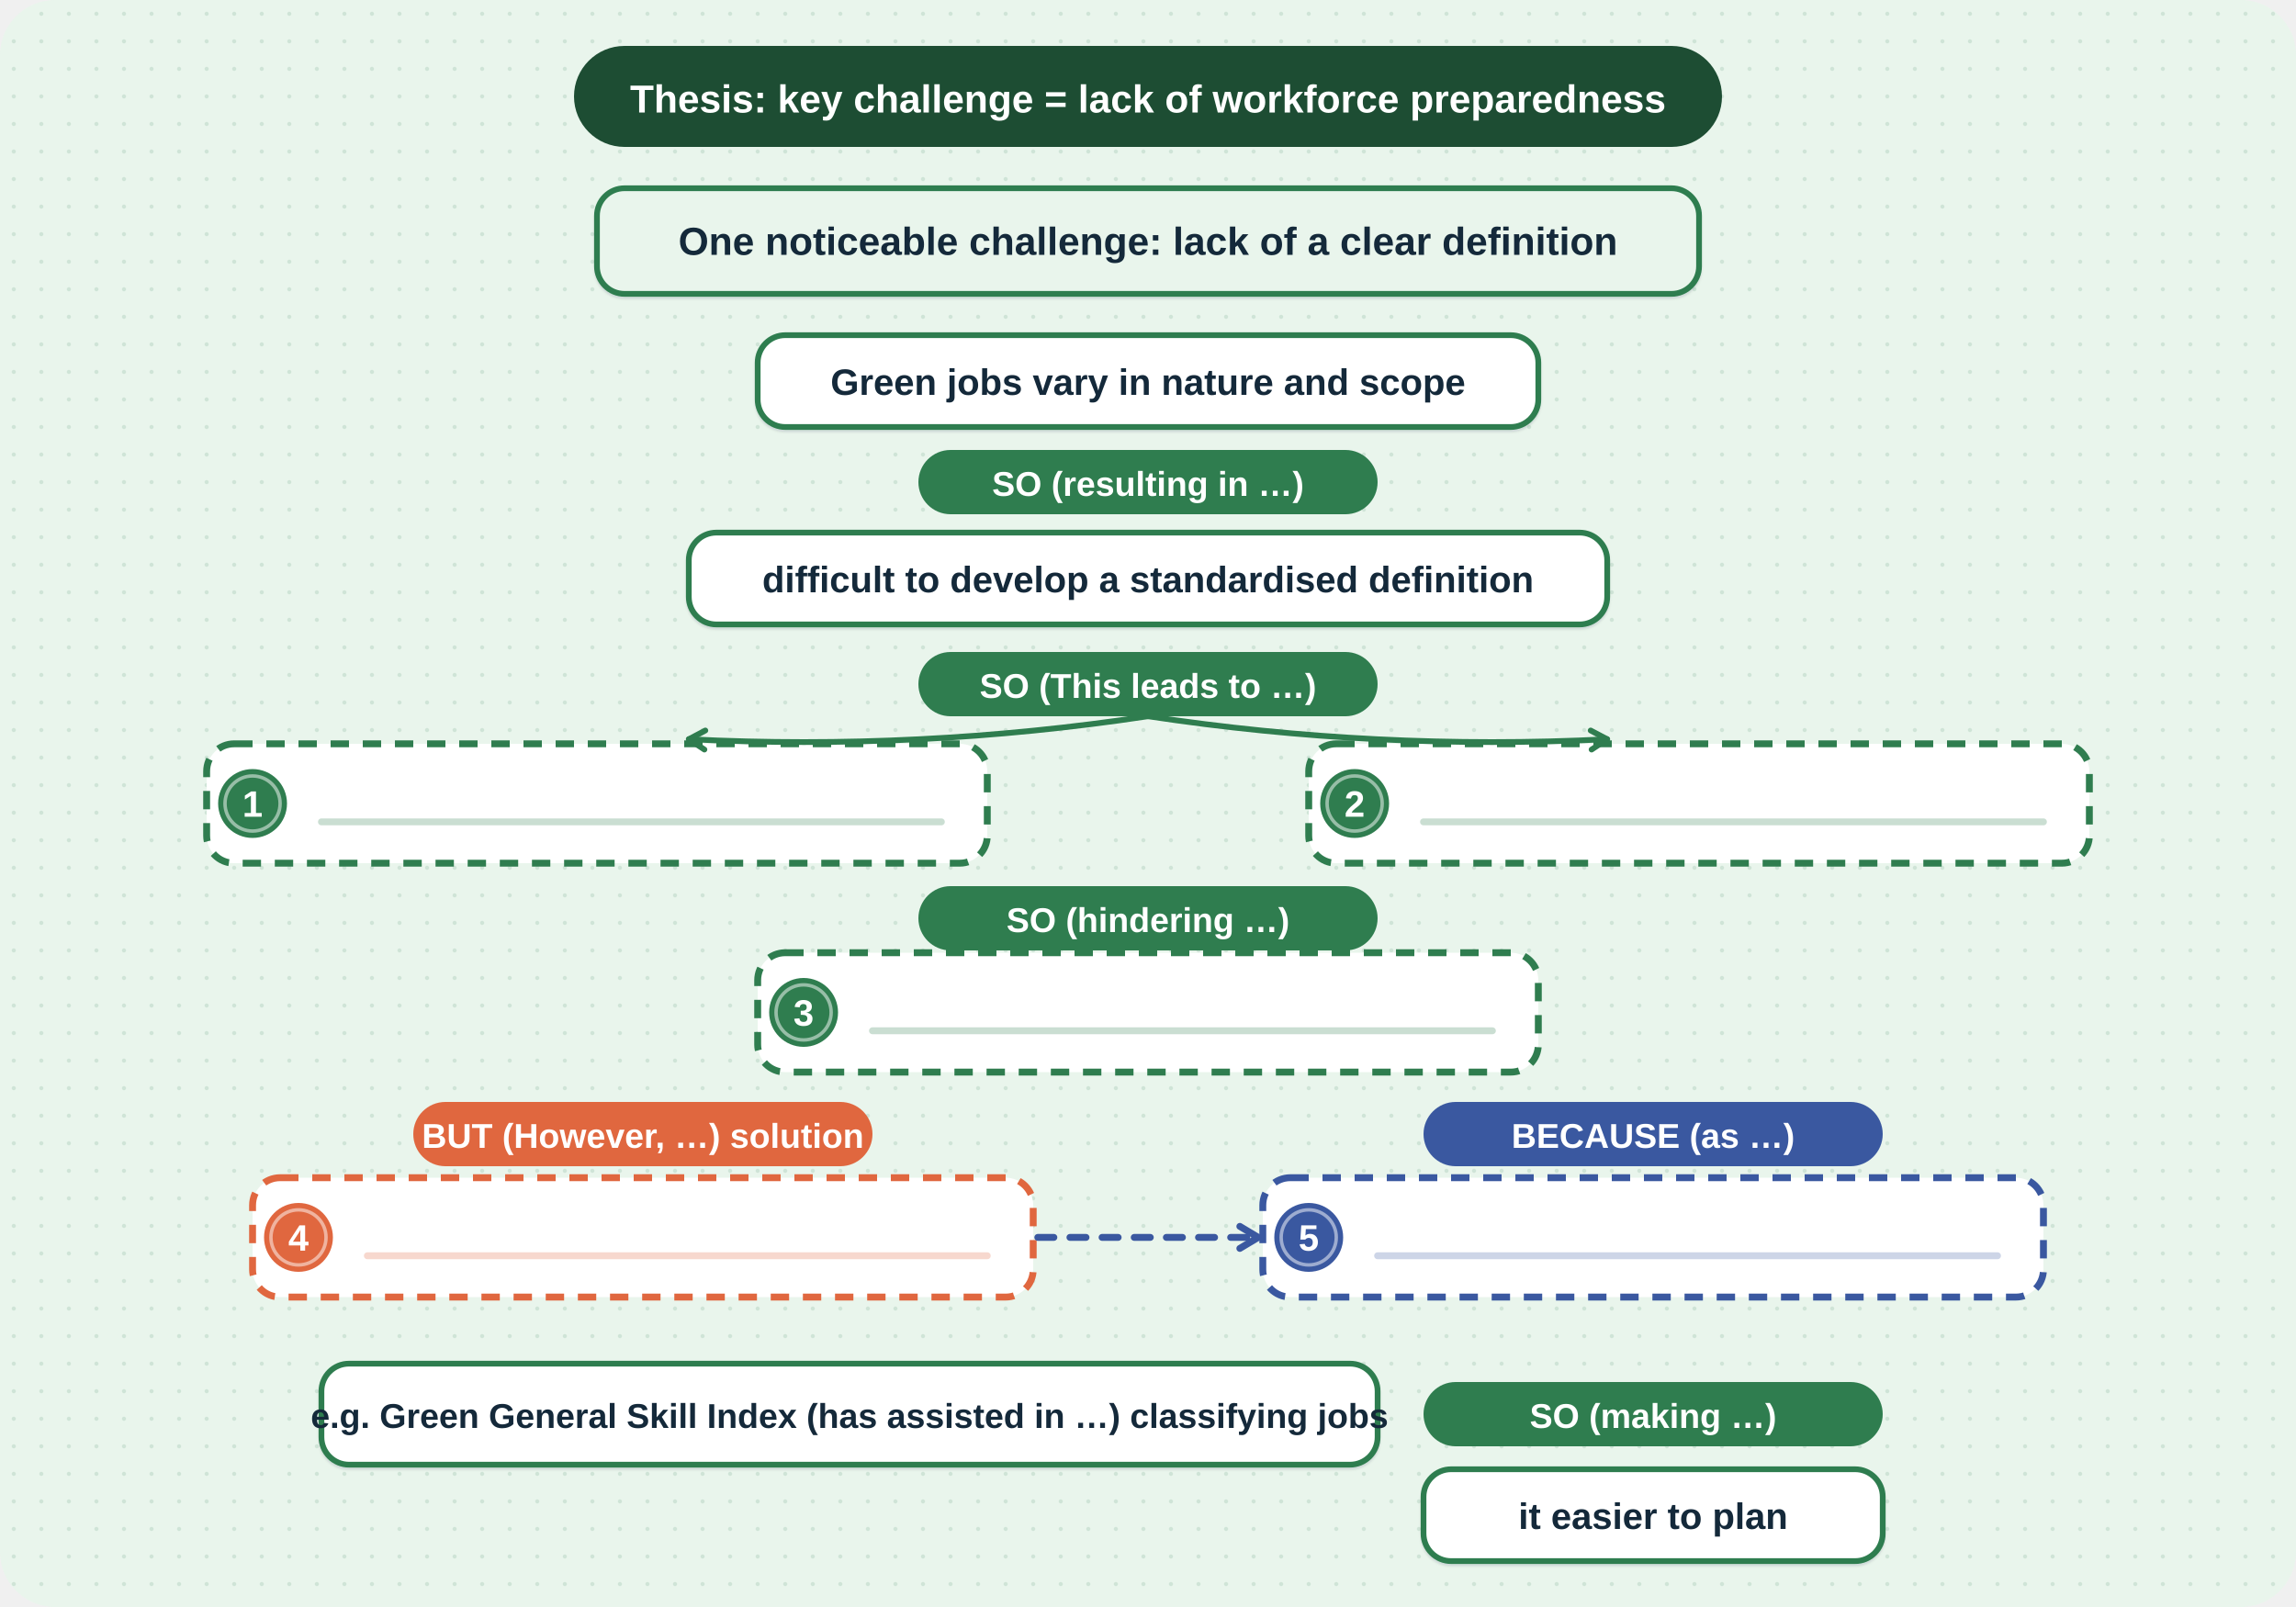
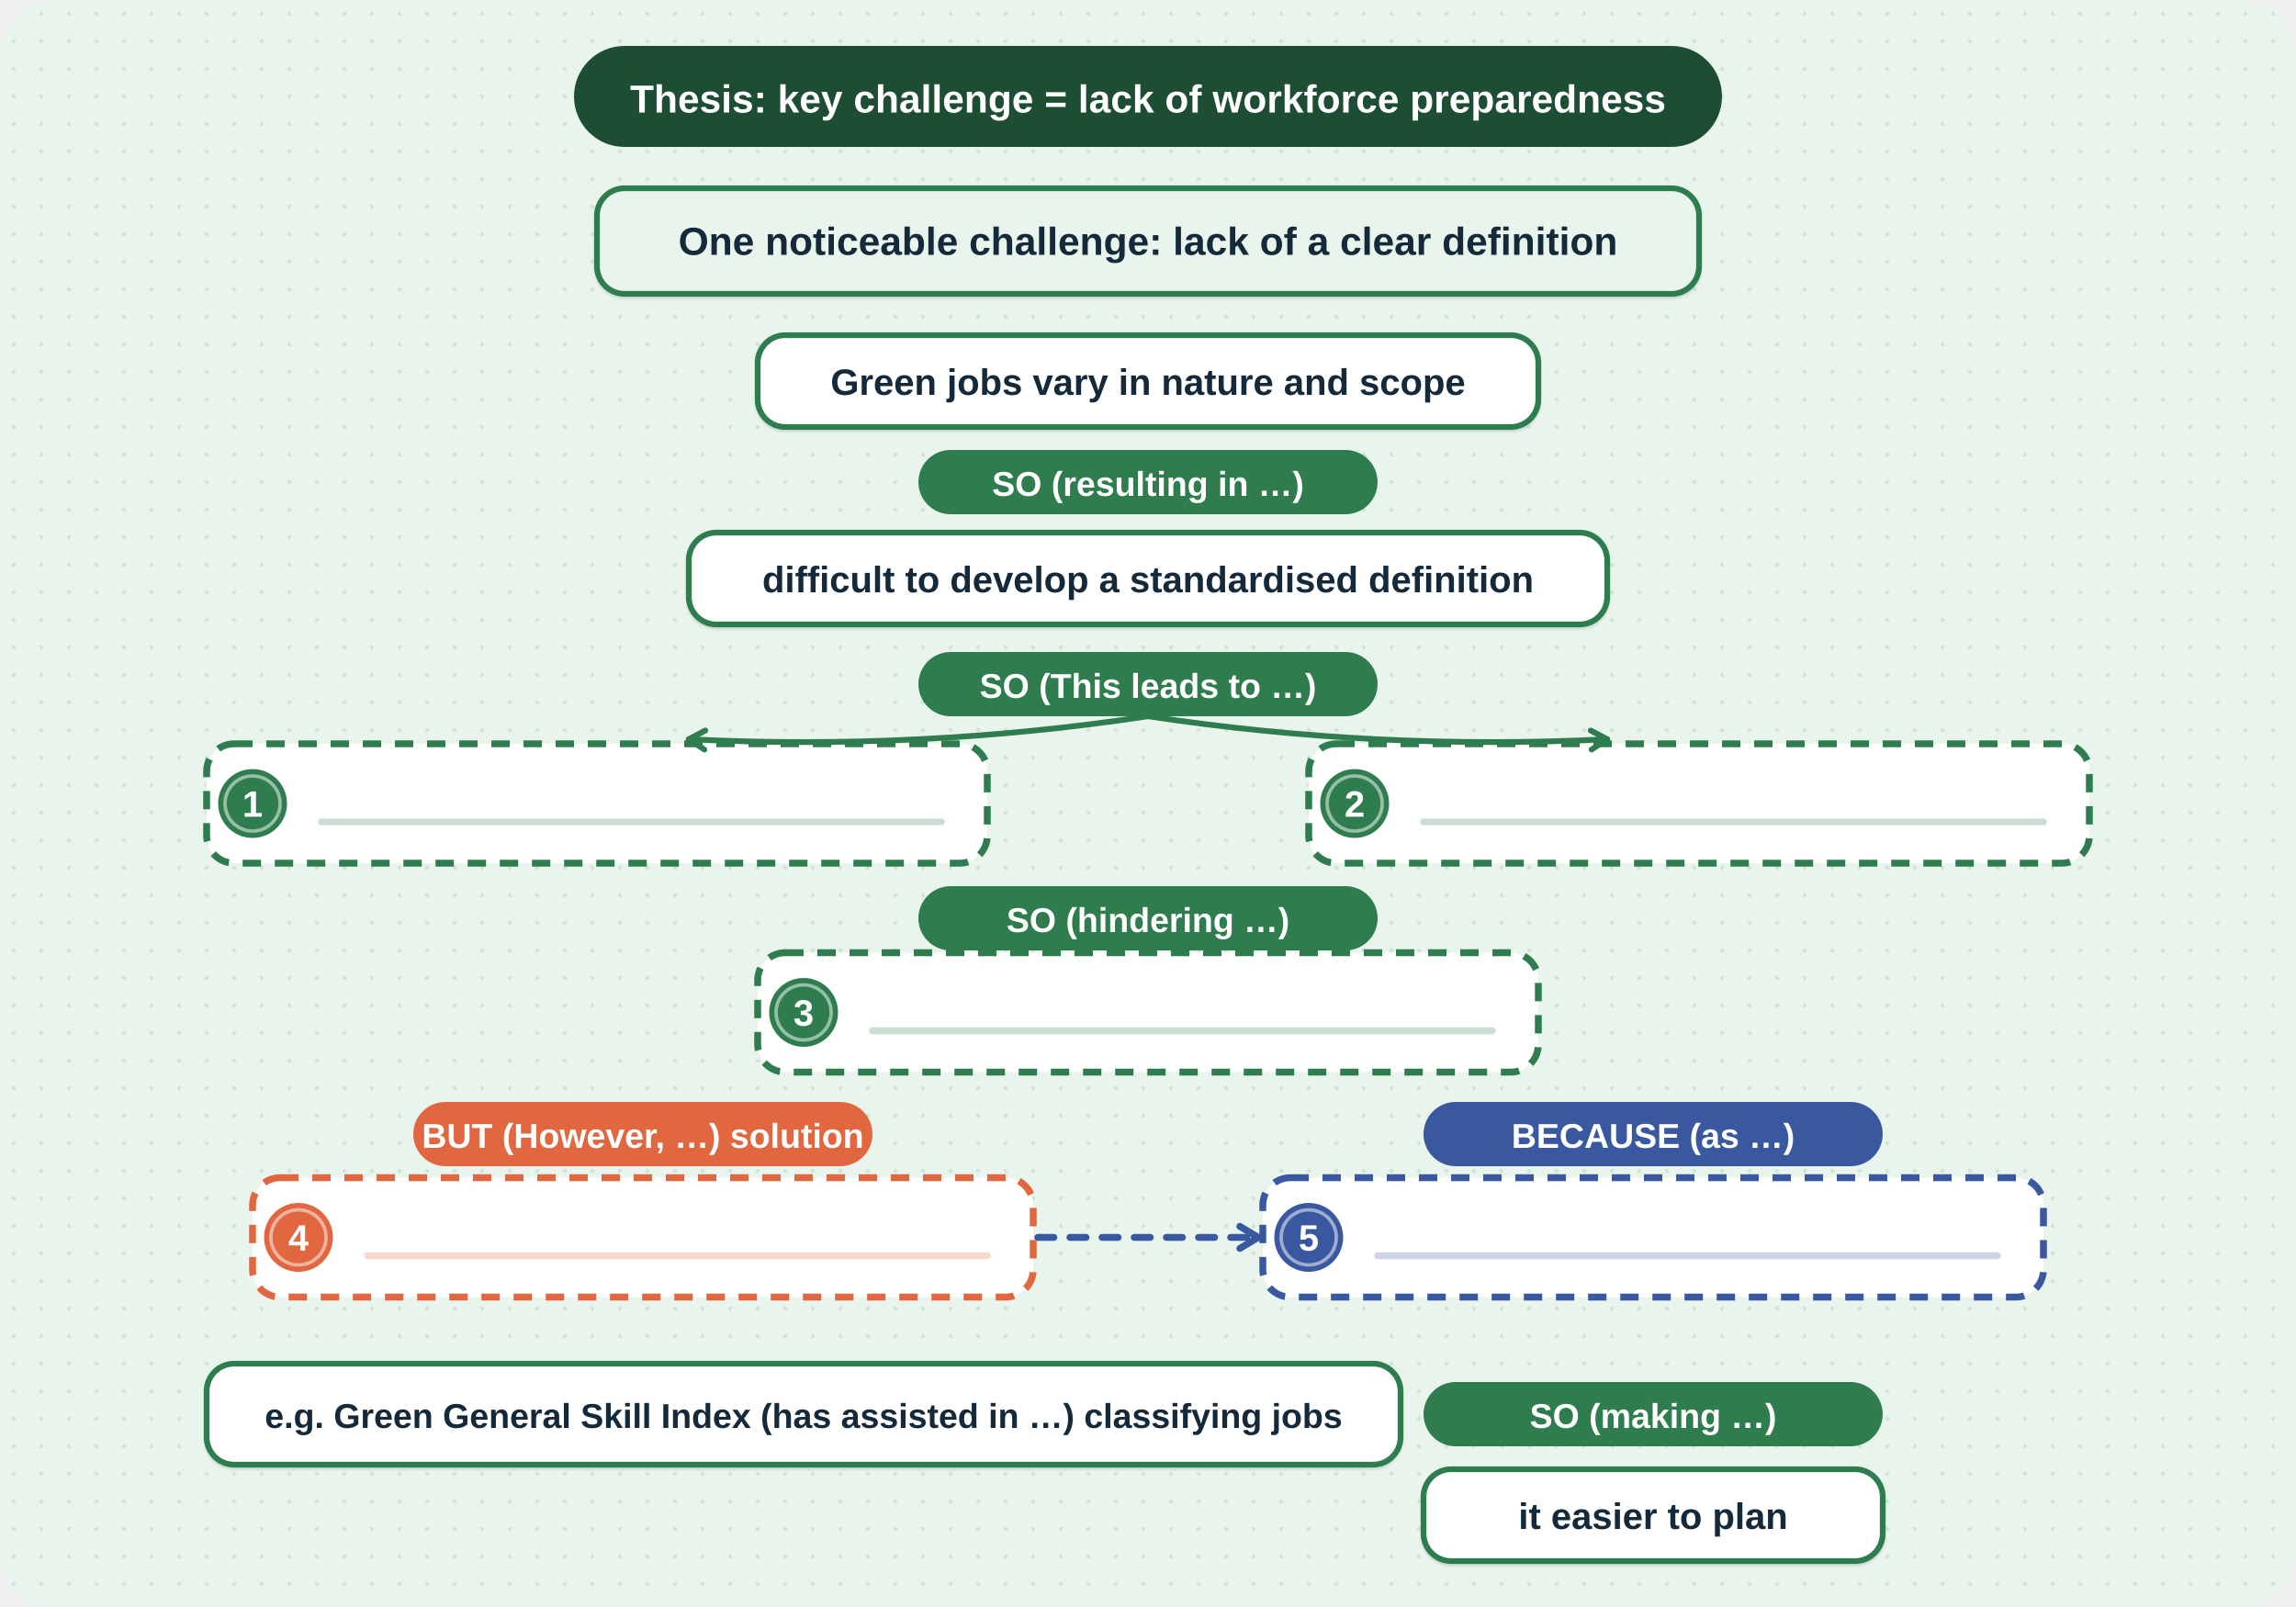
<svg xmlns="http://www.w3.org/2000/svg" viewBox="0 0 1000 700" fill="none" role="img" aria-label="The Body 1 text map of Sample 3.1 as a flowchart. Top: One noticeable challenge: lack of a clear definition. Green jobs vary in nature and scope. SO, resulting in: difficult to develop a standardised definition. SO, this leads to: empty boxes 1 and 2. SO, hindering: empty box 3. BUT, however, a solution could help: empty box 4. BECAUSE, as: empty box 5. Example: the Green General Skill Index has assisted in classifying jobs. SO, making it easier to plan.">
  <style>
.w4d1tm-fl{animation:w4d1tm-fl 6s ease-in-out infinite}.w4d1tm-f2{animation-delay:-2s}.w4d1tm-f3{animation-delay:-4s}
.w4d1tm-tw{animation:w4d1tm-tw 3s ease-in-out infinite;transform-box:fill-box;transform-origin:center}.w4d1tm-t2{animation-delay:-1s}.w4d1tm-t3{animation-delay:-2s}
.w4d1tm-pu{animation:w4d1tm-pu 2.6s ease-in-out infinite;transform-box:fill-box;transform-origin:center}
.w4d1tm-dr{stroke-dasharray:7 7;animation:w4d1tm-dr 1.8s linear infinite}
.w4d1tm-sw{animation:w4d1tm-sw 4s ease-in-out infinite;transform-box:fill-box;transform-origin:50% 100%}
.w4d1tm-bl{animation:w4d1tm-bl 4.8s infinite;transform-box:fill-box;transform-origin:center}.w4d1tm-b2{animation-delay:-1.7s}.w4d1tm-b3{animation-delay:-3.1s}
.w4d1tm-wv{animation:w4d1tm-wv 2.4s ease-in-out infinite}.w4d1tm-w2{animation-delay:-.8s}.w4d1tm-w3{animation-delay:-1.6s}
.w4d1tm-sl{animation:w4d1tm-sl 9s ease-in-out infinite}
.w4d1tm-sp{animation:w4d1tm-sp 14s linear infinite;transform-box:fill-box;transform-origin:center}
@keyframes w4d1tm-fl{50%{transform:translateY(-5px)}}
@keyframes w4d1tm-tw{0%,100%{opacity:.35;transform:scale(.65)}50%{opacity:1;transform:scale(1)}}
@keyframes w4d1tm-pu{0%,100%{transform:scale(1)}50%{transform:scale(1.08)}}
@keyframes w4d1tm-dr{to{stroke-dashoffset:-28}}
@keyframes w4d1tm-sw{0%,100%{transform:rotate(-3deg)}50%{transform:rotate(3deg)}}
@keyframes w4d1tm-bl{0%,92%,100%{transform:scaleY(1)}96%{transform:scaleY(.1)}}
@keyframes w4d1tm-wv{0%,100%{opacity:.3}50%{opacity:1}}
@keyframes w4d1tm-sl{50%{transform:translateX(14px)}}
@keyframes w4d1tm-sp{to{transform:rotate(360deg)}}

@media (prefers-reduced-motion: reduce) { * { animation: none !important; } }
</style>
  <defs>
    <linearGradient id="w4d1tm-bg" x1="0" y1="0" x2="1" y2="1">
      <stop offset="0" stop-color="#e9f5ec" />
      <stop offset="1" stop-color="#d3ecda" />
    </linearGradient>
    <radialGradient id="w4d1tm-glow" cx=".5" cy=".42" r=".55">
      <stop offset="0" stop-color="#fff" stop-opacity=".8" />
      <stop offset="1" stop-color="#fff" stop-opacity="0" />
    </radialGradient>
    <pattern id="w4d1tm-dots" width="12" height="12" patternUnits="userSpaceOnUse">
      <circle cx="6" cy="6" r=".9" fill="#2f7d4f" fill-opacity=".14" />
    </pattern>
    <filter id="w4d1tm-sh" x="-25%" y="-25%" width="150%" height="170%">
      <feDropShadow dx="0" dy="3" stdDeviation="3" flood-color="#14293a" flood-opacity=".16" />
      <feDropShadow dx="0" dy="1" stdDeviation=".6" flood-color="#14293a" flood-opacity=".12" />
    </filter>
    <filter id="w4d1tm-blur" x="-20%" y="-60%" width="140%" height="220%">
      <feGaussianBlur stdDeviation="4" />
    </filter>
    <linearGradient id="w4d1tm-pap" x1="0" y1="0" x2="0" y2="1">
      <stop offset="0" stop-color="#fffdf8" />
      <stop offset="1" stop-color="#f3ead8" />
    </linearGradient>
    <linearGradient id="w4d1tm-leaf" x1="0" y1="0" x2="0" y2="1">
      <stop offset="0" stop-color="#6fbf6b" />
      <stop offset="1" stop-color="#2f7d4f" />
    </linearGradient>
    <linearGradient id="w4d1tm-leaf2" x1="0" y1="0" x2="0" y2="1">
      <stop offset="0" stop-color="#9ad37a" />
      <stop offset="1" stop-color="#4c9a3e" />
    </linearGradient>
    <linearGradient id="w4d1tm-sea" x1="0" y1="0" x2="0" y2="1">
      <stop offset="0" stop-color="#5fd0d0" />
      <stop offset="1" stop-color="#1d7fa5" />
    </linearGradient>
    <linearGradient id="w4d1tm-sky" x1="0" y1="0" x2="0" y2="1">
      <stop offset="0" stop-color="#bfe6f5" />
      <stop offset="1" stop-color="#fdf1d6" />
    </linearGradient>
    <linearGradient id="w4d1tm-wood" x1="0" y1="0" x2="0" y2="1">
      <stop offset="0" stop-color="#c99a62" />
      <stop offset="1" stop-color="#8a5f34" />
    </linearGradient>
    <linearGradient id="w4d1tm-tone" x1="0" y1="0" x2="1" y2="1">
      <stop offset="0" stop-color="#2f7d4f" />
      <stop offset="1" stop-color="#1d4d33" />
    </linearGradient>
    <radialGradient id="w4d1tm-sun" cx=".5" cy=".5" r=".5">
      <stop offset="0" stop-color="#ffe9a8" />
      <stop offset=".6" stop-color="#e3a843" />
      <stop offset="1" stop-color="#e3a843" stop-opacity="0" />
    </radialGradient>
  </defs>
  <rect width="1000" height="700" rx="24" fill="#e9f5ec" />
  <rect width="1000" height="700" rx="24" fill="url(#w4d1tm-dots)" />
  <rect x="250" y="20" width="500" height="44" rx="22" fill="#1d4d33" />
  <text x="500" y="49" font-family="Manrope, Arial, sans-serif" font-size="17" font-weight="800" fill="#fff" text-anchor="middle">Thesis: key challenge = lack of workforce preparedness</text>
  <g filter="url(#w4d1tm-sh)">
    <rect x="260" y="82" width="480" height="46" rx="12" fill="#e9f5ec" stroke="#2f7d4f" stroke-width="2.5" />
  </g>
  <text x="500.0" y="111.0" font-family="Manrope, Arial, sans-serif" font-size="17" font-weight="800" fill="#14293a" text-anchor="middle">One noticeable challenge: lack of a clear definition</text>
  <g filter="url(#w4d1tm-sh)">
    <rect x="330" y="146" width="340" height="40" rx="12" fill="#fff" stroke="#2f7d4f" stroke-width="2.5" />
  </g>
  <text x="500.0" y="172.0" font-family="Manrope, Arial, sans-serif" font-size="16" font-weight="600" fill="#14293a" text-anchor="middle">Green jobs vary in nature and scope</text>
  <rect x="400" y="196" width="200" height="28" rx="14" fill="#2f7d4f" />
  <text x="500" y="216" font-family="Manrope, Arial, sans-serif" font-size="15" font-weight="800" fill="#fff" text-anchor="middle">SO (resulting in …)</text>
  <g filter="url(#w4d1tm-sh)">
    <rect x="300" y="232" width="400" height="40" rx="12" fill="#fff" stroke="#2f7d4f" stroke-width="2.5" />
  </g>
  <text x="500.0" y="258.0" font-family="Manrope, Arial, sans-serif" font-size="16" font-weight="600" fill="#14293a" text-anchor="middle">difficult to develop a standardised definition</text>
  <rect x="400" y="284" width="200" height="28" rx="14" fill="#2f7d4f" />
  <text x="500" y="304" font-family="Manrope, Arial, sans-serif" font-size="15" font-weight="800" fill="#fff" text-anchor="middle">SO (This leads to …)</text>
  <rect x="90" y="324" width="340" height="52" rx="12" fill="#fff" stroke="#2f7d4f" stroke-width="3" stroke-dasharray="8 6" />
  <g class="w4d1tm-pu">
    <circle cx="110" cy="350" r="15" fill="#2f7d4f" />
    <circle cx="110" cy="350" r="12" stroke="#fff" stroke-opacity=".5" stroke-width="1.5" />
    <text x="110" y="355.76" font-family="Manrope, Arial, sans-serif" font-size="16" font-weight="800" fill="#fff" text-anchor="middle">1</text>
  </g>
  <path d="M140 358h270" stroke="#2f7d4f" stroke-opacity=".25" stroke-width="3" stroke-linecap="round" />
  <rect x="570" y="324" width="340" height="52" rx="12" fill="#fff" stroke="#2f7d4f" stroke-width="3" stroke-dasharray="8 6" />
  <g class="w4d1tm-pu">
    <circle cx="590" cy="350" r="15" fill="#2f7d4f" />
    <circle cx="590" cy="350" r="12" stroke="#fff" stroke-opacity=".5" stroke-width="1.5" />
    <text x="590" y="355.76" font-family="Manrope, Arial, sans-serif" font-size="16" font-weight="800" fill="#fff" text-anchor="middle">2</text>
  </g>
  <path d="M620 358h270" stroke="#2f7d4f" stroke-opacity=".25" stroke-width="3" stroke-linecap="round" />
  <path d="M500.0 312.0Q400.5 327.0 300.0 322.0" stroke="#2f7d4f" stroke-width="2.5" stroke-linecap="round" fill="none" />
  <path d="M307.2 318.2L300.0 322.0L306.8 326.5" stroke="#2f7d4f" stroke-width="2.5" stroke-linecap="round" stroke-linejoin="round" fill="none" />
  <path d="M500.0 312.0Q599.5 327.0 700.0 322.0" stroke="#2f7d4f" stroke-width="2.5" stroke-linecap="round" fill="none" />
  <path d="M693.2 326.5L700.0 322.0L692.8 318.2" stroke="#2f7d4f" stroke-width="2.5" stroke-linecap="round" stroke-linejoin="round" fill="none" />
  <rect x="400" y="386" width="200" height="28" rx="14" fill="#2f7d4f" />
  <text x="500" y="406" font-family="Manrope, Arial, sans-serif" font-size="15" font-weight="800" fill="#fff" text-anchor="middle">SO (hindering …)</text>
  <rect x="330" y="415" width="340" height="52" rx="12" fill="#fff" stroke="#2f7d4f" stroke-width="3" stroke-dasharray="8 6" />
  <g class="w4d1tm-pu">
    <circle cx="350" cy="441" r="15" fill="#2f7d4f" />
    <circle cx="350" cy="441" r="12" stroke="#fff" stroke-opacity=".5" stroke-width="1.5" />
    <text x="350" y="446.76" font-family="Manrope, Arial, sans-serif" font-size="16" font-weight="800" fill="#fff" text-anchor="middle">3</text>
  </g>
  <path d="M380 449h270" stroke="#2f7d4f" stroke-opacity=".25" stroke-width="3" stroke-linecap="round" />
  <rect x="180" y="480" width="200" height="28" rx="14" fill="#e0673f" />
  <text x="280" y="500" font-family="Manrope, Arial, sans-serif" font-size="15" font-weight="800" fill="#fff" text-anchor="middle">BUT (However, …) solution</text>
  <rect x="620" y="480" width="200" height="28" rx="14" fill="#3a58a0" />
  <text x="720" y="500" font-family="Manrope, Arial, sans-serif" font-size="15" font-weight="800" fill="#fff" text-anchor="middle">BECAUSE (as …)</text>
  <rect x="110" y="513" width="340" height="52" rx="12" fill="#fff" stroke="#e0673f" stroke-width="3" stroke-dasharray="8 6" />
  <g class="w4d1tm-pu">
    <circle cx="130" cy="539" r="15" fill="#e0673f" />
    <circle cx="130" cy="539" r="12" stroke="#fff" stroke-opacity=".5" stroke-width="1.5" />
    <text x="130" y="544.76" font-family="Manrope, Arial, sans-serif" font-size="16" font-weight="800" fill="#fff" text-anchor="middle">4</text>
  </g>
  <path d="M160 547h270" stroke="#e0673f" stroke-opacity=".25" stroke-width="3" stroke-linecap="round" />
  <rect x="550" y="513" width="340" height="52" rx="12" fill="#fff" stroke="#3a58a0" stroke-width="3" stroke-dasharray="8 6" />
  <g class="w4d1tm-pu">
    <circle cx="570" cy="539" r="15" fill="#3a58a0" />
    <circle cx="570" cy="539" r="12" stroke="#fff" stroke-opacity=".5" stroke-width="1.5" />
    <text x="570" y="544.76" font-family="Manrope, Arial, sans-serif" font-size="16" font-weight="800" fill="#fff" text-anchor="middle">5</text>
  </g>
  <path d="M600 547h270" stroke="#3a58a0" stroke-opacity=".25" stroke-width="3" stroke-linecap="round" />
  <path class="w4d1tm-dr" d="M452.0 539.0Q500.0 539.0 548.0 539.0" stroke="#3a58a0" stroke-width="3" stroke-linecap="round" fill="none" />
  <path d="M540.0 543.8L548.0 539.0L540.0 534.2" stroke="#3a58a0" stroke-width="3" stroke-linecap="round" stroke-linejoin="round" fill="none" />
  <g filter="url(#w4d1tm-sh)">
-     <rect x="140" y="594" width="460" height="44" rx="12" fill="#fff" stroke="#2f7d4f" stroke-width="2.5" />
+     <rect x="90" y="594" width="520" height="44" rx="12" fill="#fff" stroke="#2f7d4f" stroke-width="2.5" />
  </g>
-   <text x="370.0" y="622.0" font-family="Manrope, Arial, sans-serif" font-size="15" font-weight="600" fill="#14293a" text-anchor="middle">e.g. Green General Skill Index (has assisted in …) classifying jobs</text>
+   <text x="350.0" y="622.0" font-family="Manrope, Arial, sans-serif" font-size="15" font-weight="600" fill="#14293a" text-anchor="middle">e.g. Green General Skill Index (has assisted in …) classifying jobs</text>
  <rect x="620" y="602" width="200" height="28" rx="14" fill="#2f7d4f" />
  <text x="720" y="622" font-family="Manrope, Arial, sans-serif" font-size="15" font-weight="800" fill="#fff" text-anchor="middle">SO (making …)</text>
  <g filter="url(#w4d1tm-sh)">
    <rect x="620" y="640" width="200" height="40" rx="12" fill="#fff" stroke="#2f7d4f" stroke-width="2.5" />
  </g>
  <text x="720.0" y="666.0" font-family="Manrope, Arial, sans-serif" font-size="16" font-weight="700" fill="#14293a" text-anchor="middle">it easier to plan</text>
</svg>
